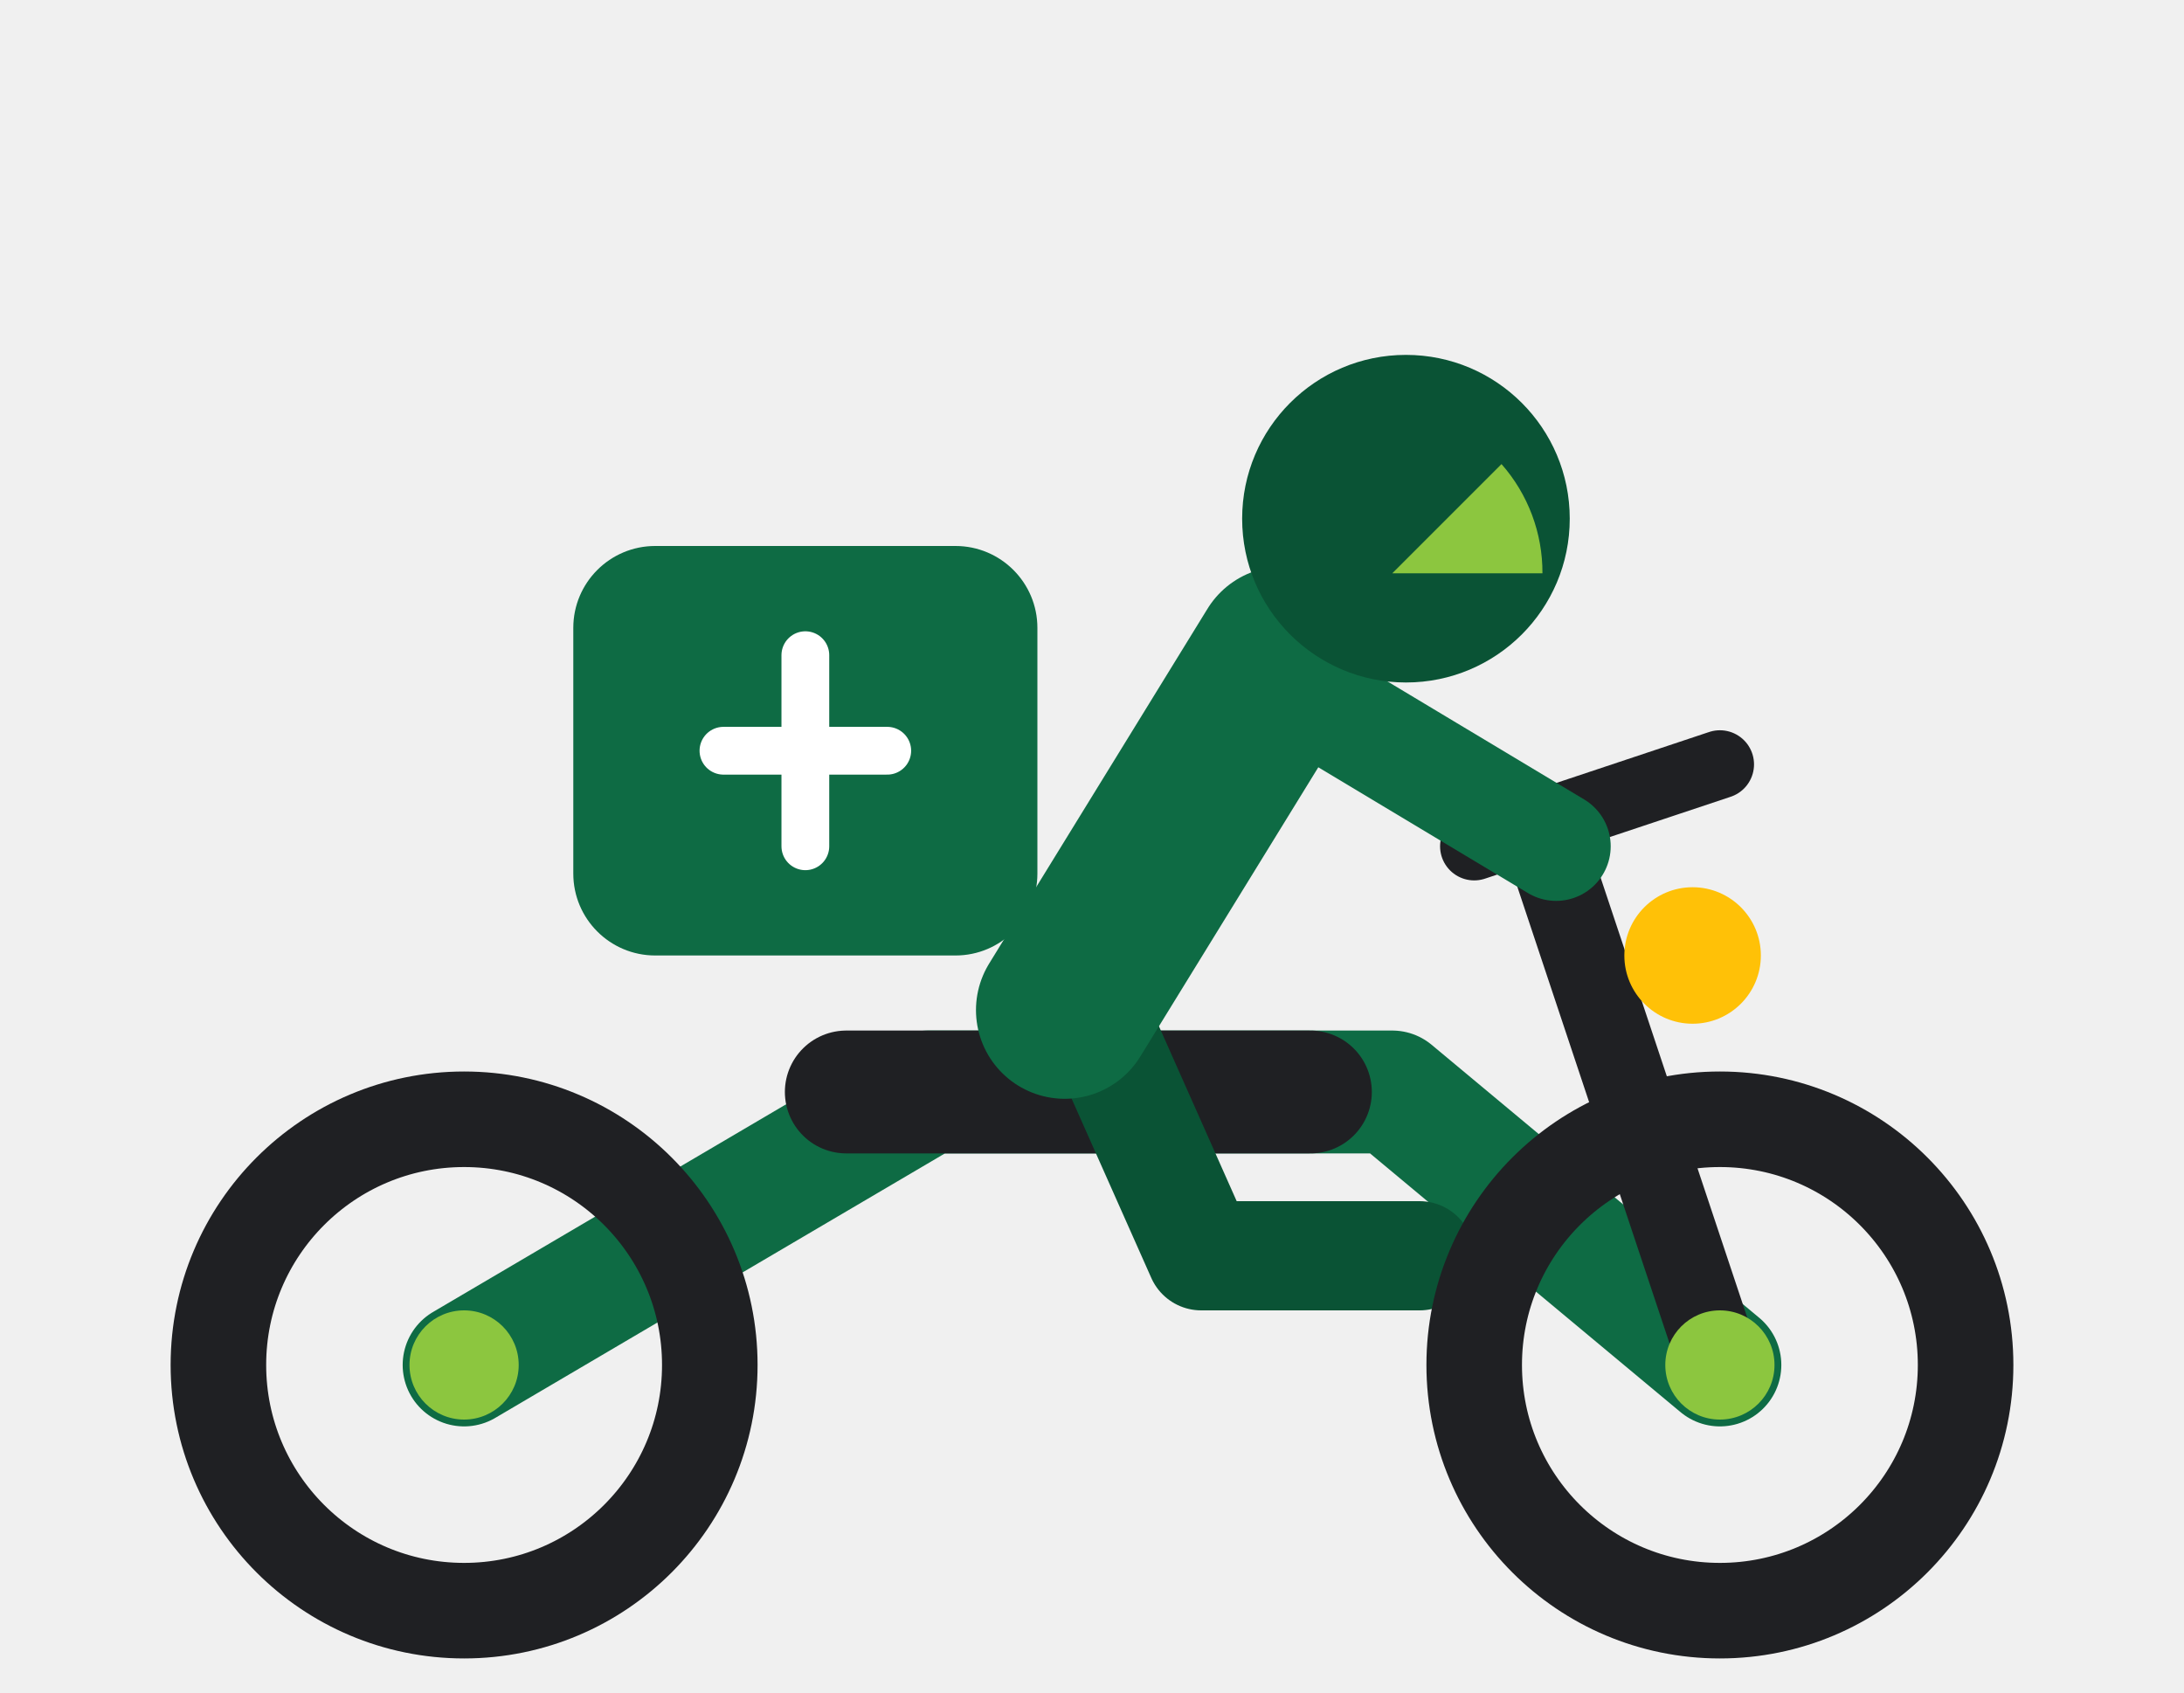
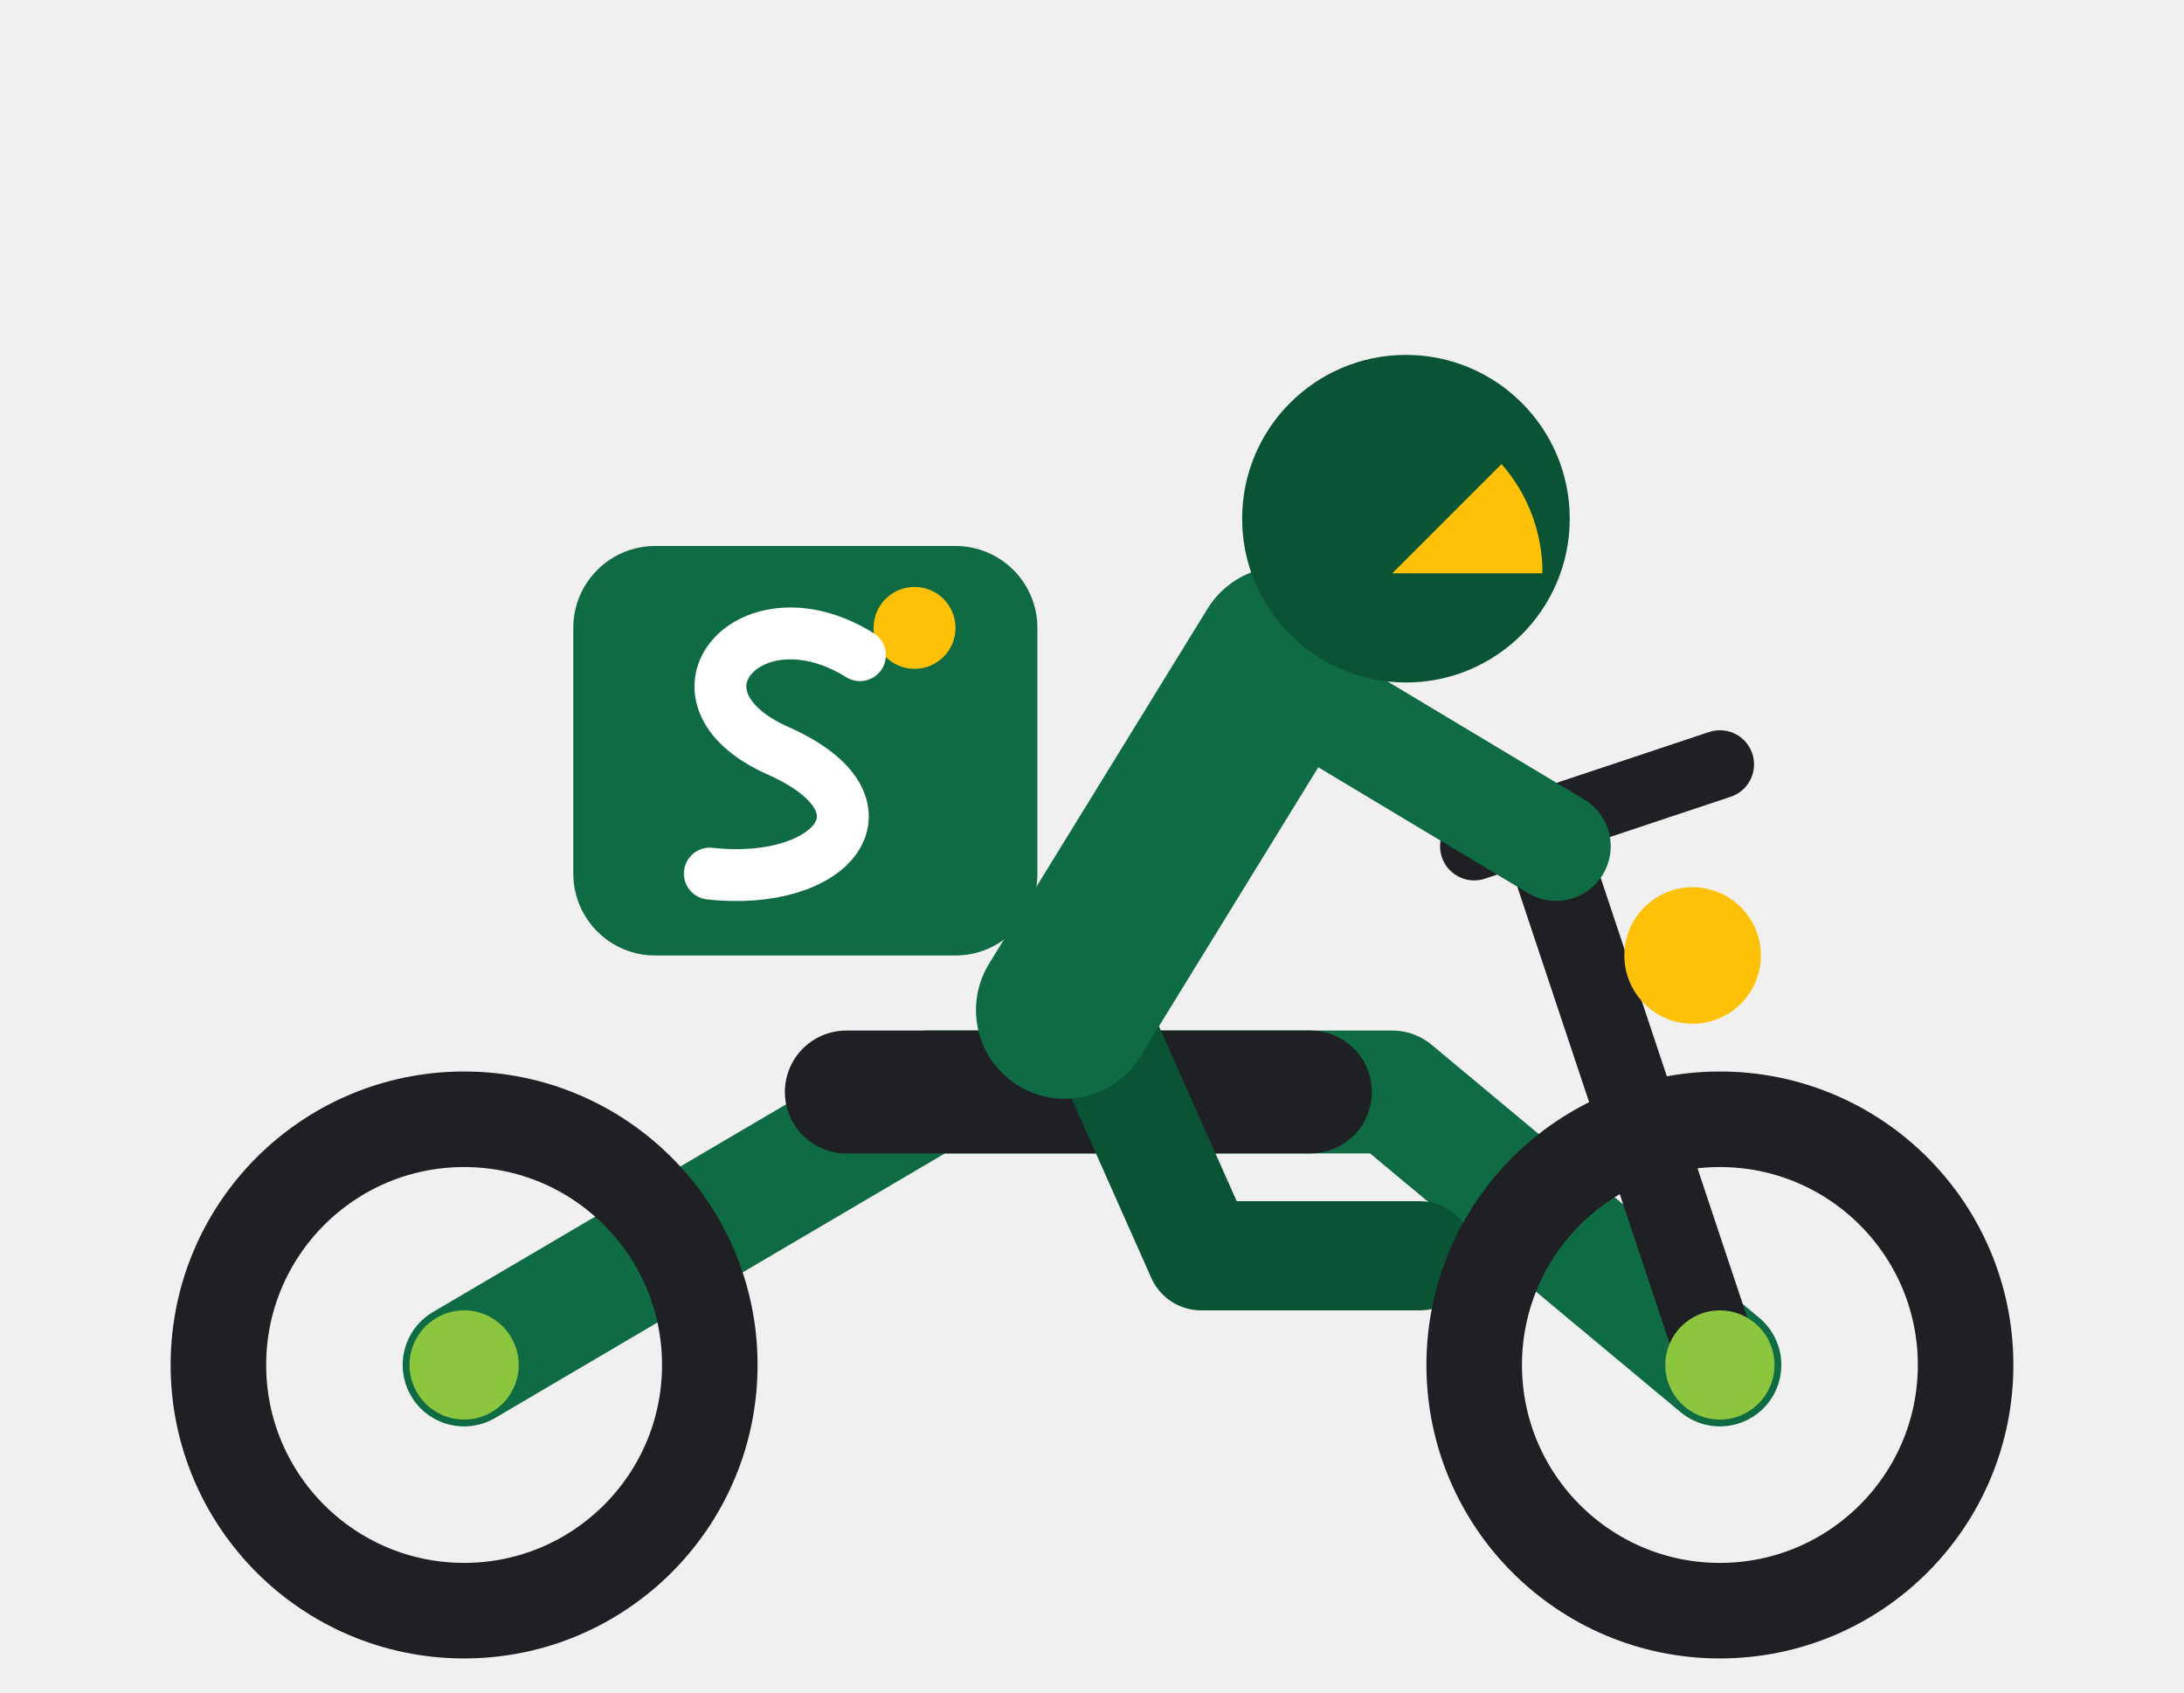
<svg xmlns="http://www.w3.org/2000/svg" viewBox="0 0 160 124" width="160" height="124" role="img" aria-label="Repartidor Suya Delivery">
  <g fill="none" stroke-linecap="round" stroke-linejoin="round">
    <rect x="42" y="40" width="34" height="30" rx="6" fill="#0E6B44" />
-     <path d="M59 48 v14 M53 55 h12" stroke="#FFFFFF" stroke-width="3.5" />
+     <circle cx="67" cy="46" r="3" fill="#FFC107" />
+     <path d="M63 48 c-8 -5 -15 3 -6 7 s4 10 -5 9" stroke="#FFFFFF" stroke-width="3.8" />
    <path d="M34 100 L68 80 L102 80 L126 100" stroke="#0E6B44" stroke-width="9" />
    <path d="M62 80 h34" stroke="#1F2023" stroke-width="9" />
    <path d="M126 100 L114 64" stroke="#1F2023" stroke-width="6" />
    <path d="M108 62 L126 56" stroke="#1F2023" stroke-width="5" />
    <circle cx="124" cy="70" r="5" fill="#FFC107" />
    <path d="M80 74 L88 92 L104 92" stroke="#0A5335" stroke-width="8" />
    <path d="M78 74 L94 48" stroke="#0E6B44" stroke-width="13" />
    <path d="M94 50 L114 62" stroke="#0E6B44" stroke-width="8" />
    <circle cx="103" cy="38" r="12" fill="#0A5335" />
-     <path d="M110 34 a12 12 0 0 1 3 8 h-11 z" fill="#8CC63F" />
+     <path d="M110 34 a12 12 0 0 1 3 8 h-11 z" fill="#FFC107" />
    <circle cx="34" cy="100" r="18" stroke="#1F2023" stroke-width="7" />
    <circle cx="126" cy="100" r="18" stroke="#1F2023" stroke-width="7" />
    <circle cx="34" cy="100" r="4" fill="#8CC63F" />
    <circle cx="126" cy="100" r="4" fill="#8CC63F" />
  </g>
</svg>
